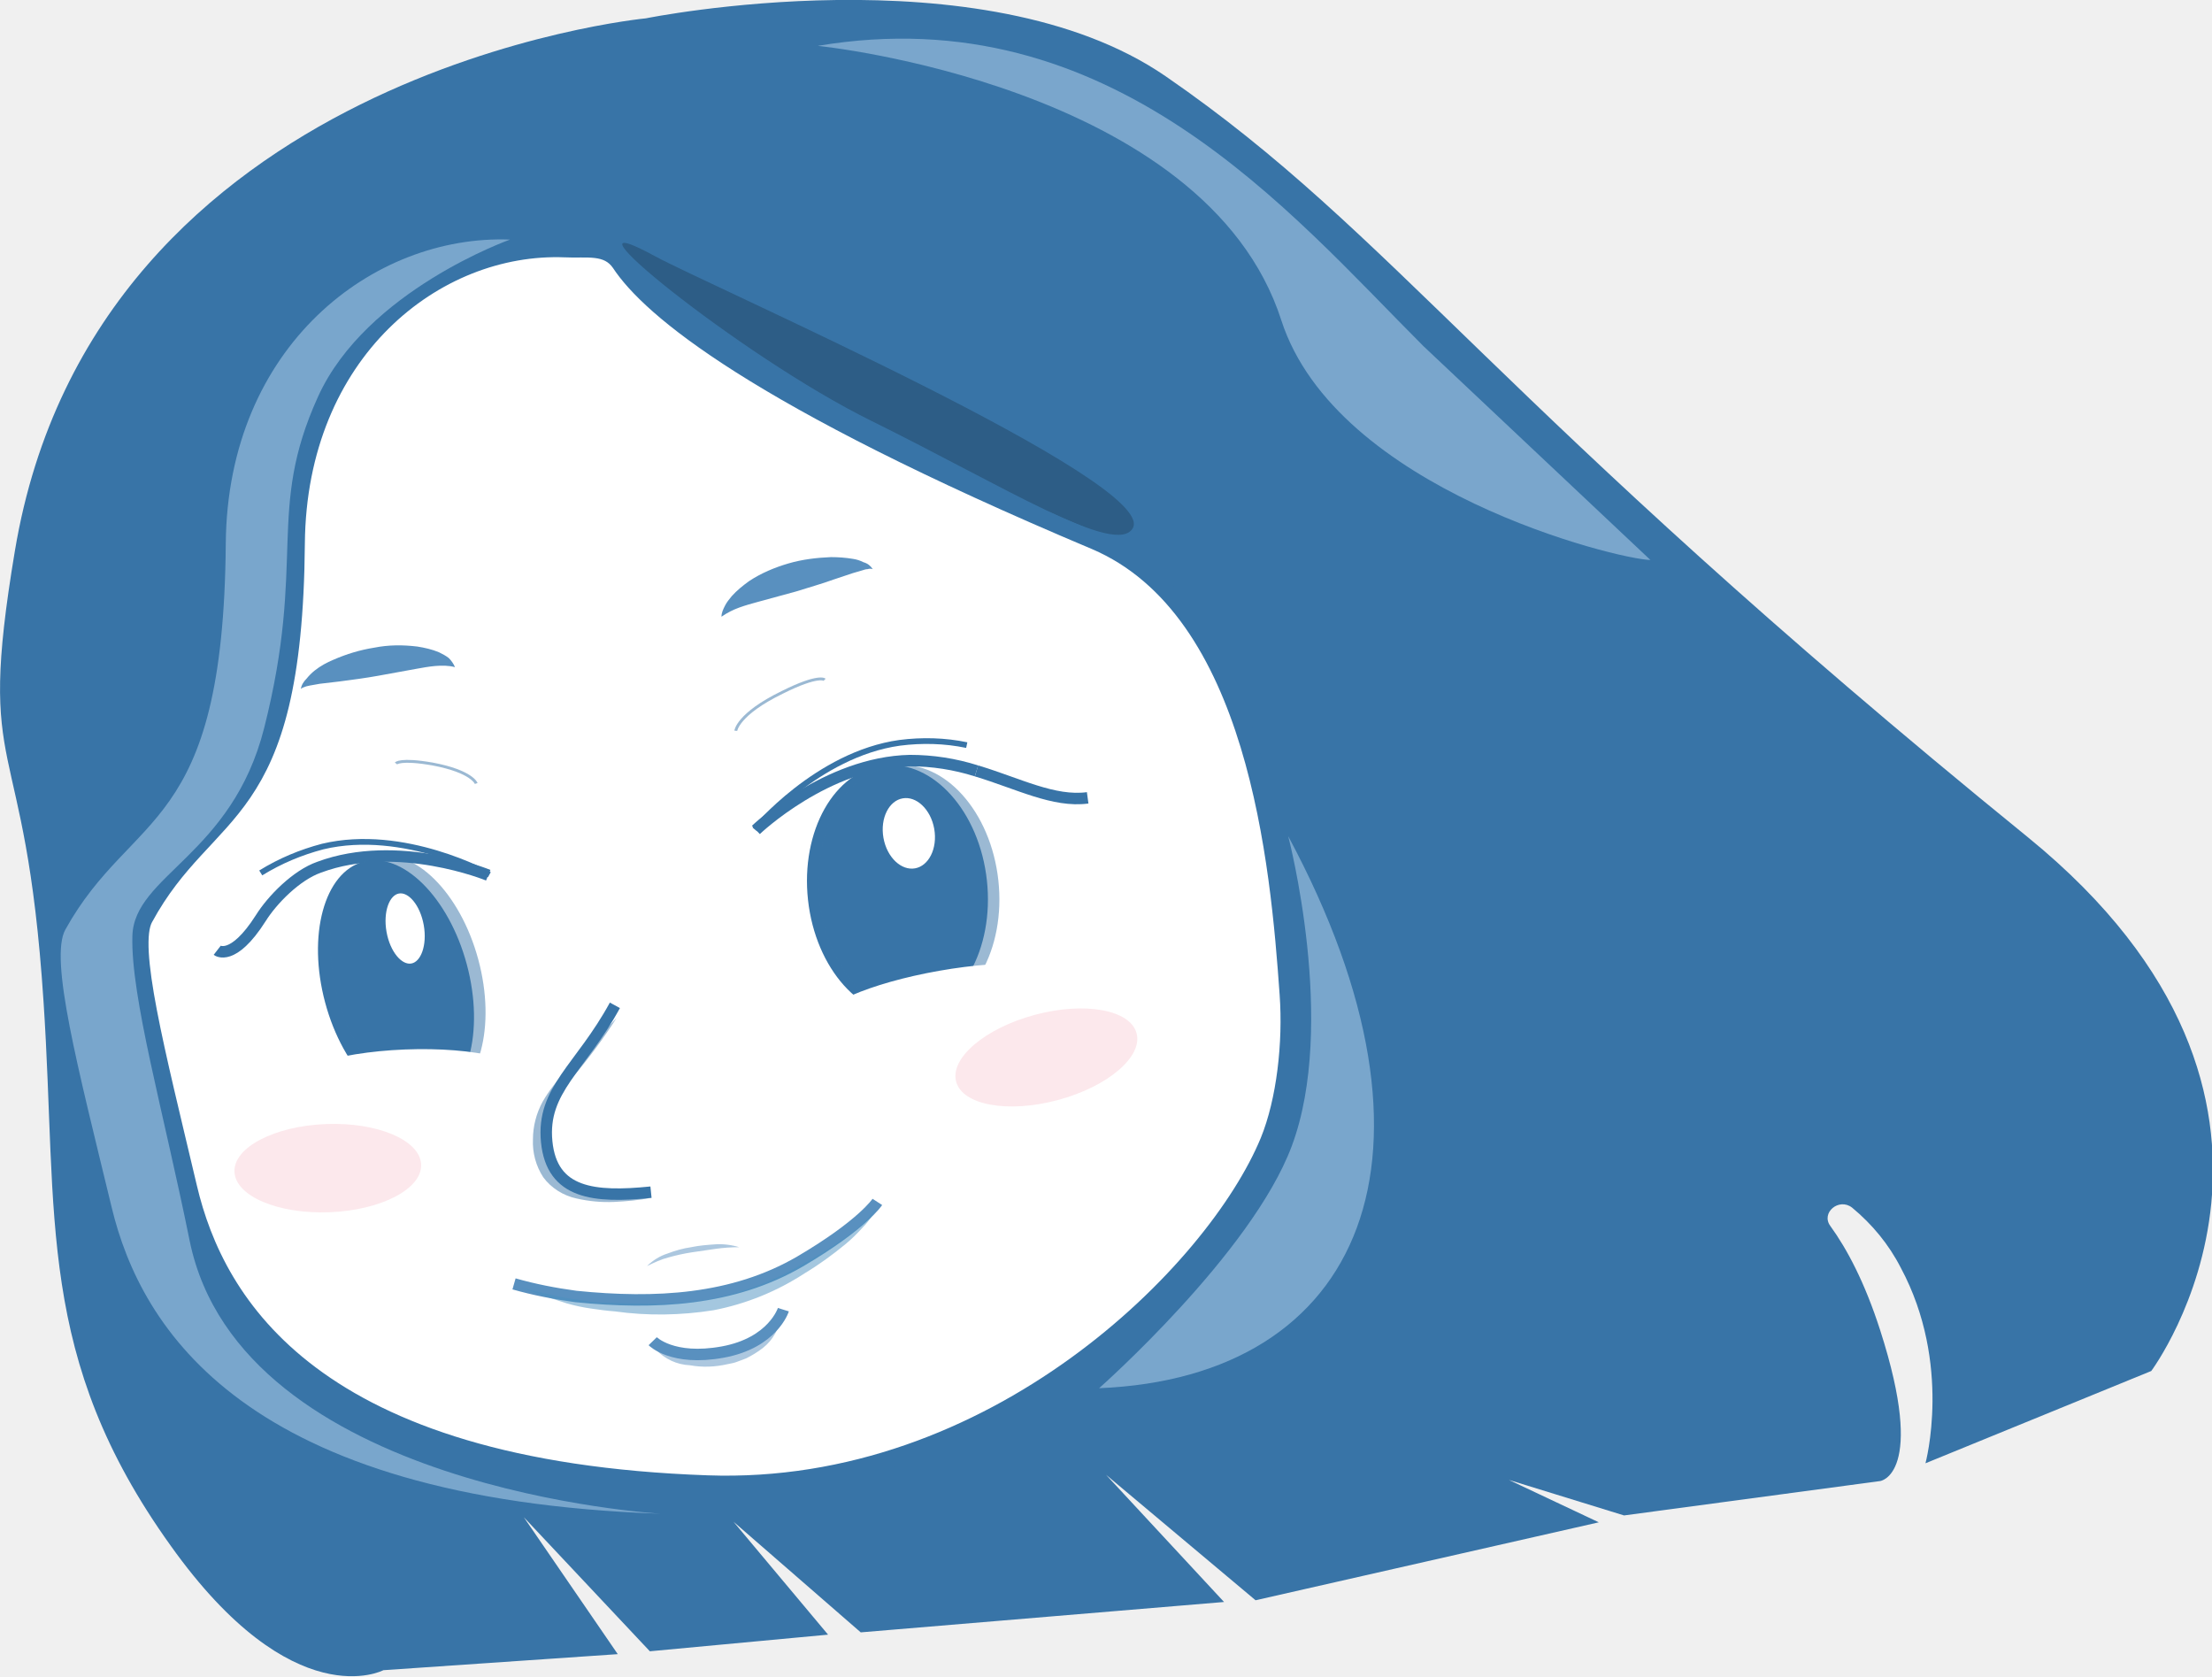
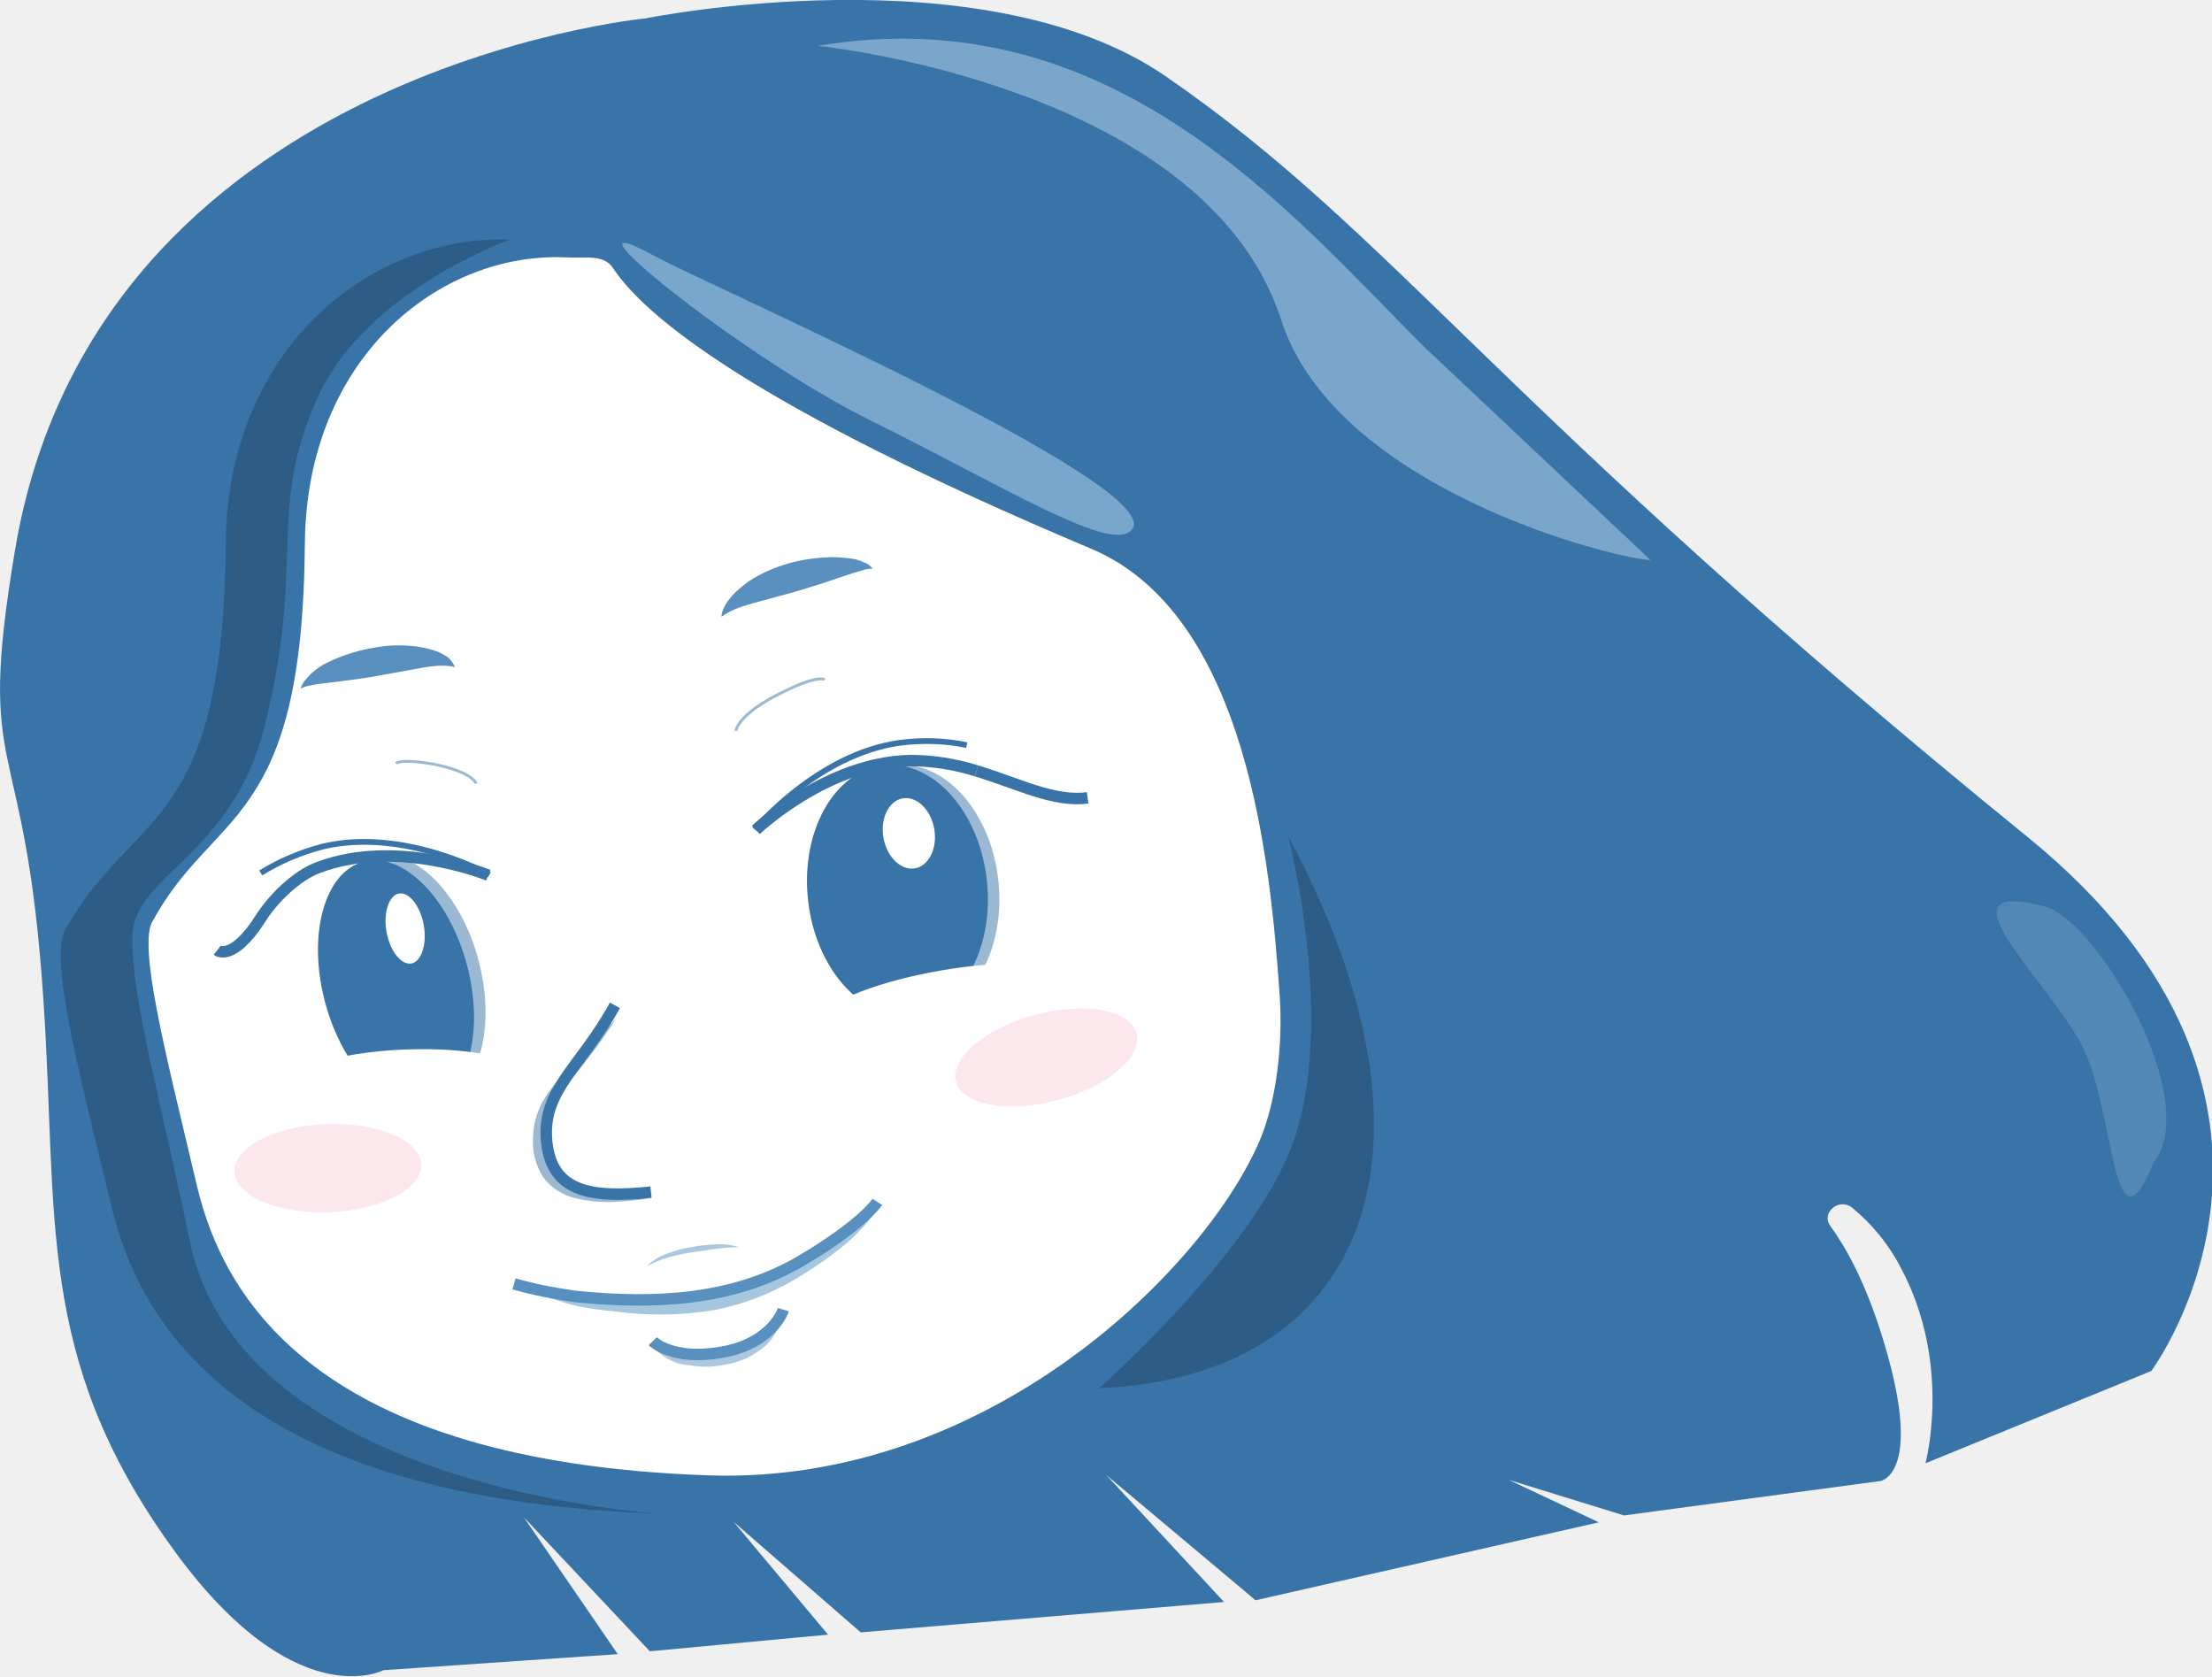
<svg xmlns="http://www.w3.org/2000/svg" version="1.1" id="Layer_1" x="0px" y="0px" viewBox="0 0 386 292.5" style="enable-background:new 0 0 386 292.5;" xml:space="preserve">
  <style type="text/css">
	.st0{fill:#3874A7;}
- 	.st1{opacity:0.2;enable-background:new    ;}
- 	.st2{fill:#FFFFFF;stroke:#3874A7;stroke-width:3;stroke-miterlimit:10;}
- 	.st3{fill:#5990BF;}
- 	.st4{fill:#FCE8EC;}
- 	.st5{fill:none;stroke:#3874A7;stroke-width:2;stroke-miterlimit:10;}
- 	.st6{opacity:0.5;}
- 	.st7{opacity:0.5;fill:none;stroke:#3874A7;stroke-width:0.5;stroke-miterlimit:10;enable-background:new    ;}
- 	.st8{fill:none;stroke:#3874A7;stroke-miterlimit:10;}
- 	.st9{opacity:0.5;fill:#3874A7;enable-background:new    ;}
- 	.st10{fill:#FFFFFF;}
- 	.st11{fill:#FFFFFF;stroke:#3874A7;stroke-width:1;stroke-miterlimit:10;}
- 	.st12{fill:none;stroke:#5990BF;stroke-width:2;stroke-miterlimit:10;}
- 	.st13{fill:#4A90BF;}
- 	.st14{opacity:0.5;fill:#BAD8F2;enable-background:new    ;}
- 	.st15{opacity:0.5;fill:#BBD8F2;enable-background:new    ;}
+ 	.st1{opacity:0.5;fill:#BAD8F2;enable-background:new    ;}
+ 	.st2{opacity:0.2;fill:#BAD8F2;enable-background:new    ;}
+ 	.st3{fill:#FFFFFF;stroke:#3874A7;stroke-width:3;stroke-miterlimit:10;}
+ 	.st4{fill:#5990BF;}
+ 	.st5{fill:#FCE8EC;}
+ 	.st6{fill:none;stroke:#3874A7;stroke-width:2;stroke-miterlimit:10;}
+ 	.st7{opacity:0.5;}
+ 	.st8{opacity:0.5;fill:none;stroke:#3874A7;stroke-width:0.5;stroke-miterlimit:10;enable-background:new    ;}
+ 	.st9{fill:none;stroke:#3874A7;stroke-miterlimit:10;}
+ 	.st10{opacity:0.5;fill:#3874A7;enable-background:new    ;}
+ 	.st11{fill:#FFFFFF;}
+ 	.st12{fill:#FFFFFF;stroke:#3874A7;stroke-width:1;stroke-miterlimit:10;}
+ 	.st13{fill:none;stroke:#5990BF;stroke-width:2;stroke-miterlimit:10;}
+ 	.st14{fill:#4A90BF;}
+ 	.st15{opacity:0.2;enable-background:new    ;}
+ 	.st16{opacity:0.5;fill:#BBD8F2;enable-background:new    ;}
</style>
  <path class="st0" d="M112.7,3.2c0,0-96.1,9.1-110.1,92.9c-6.9,41.2,1.8,29.7,5,78.7c2.5,37.6-1.4,62,22.2,94.9  c21.4,30,37.1,21.7,37.1,21.7l40.9-2.8l-16.4-23.9l22,23.4l31.1-2.9L128,265.5l22.2,19.3l63.4-5.3L193,257.3l26.1,21.9l59.9-13.6  l-15.7-7.4l20.1,6.2l44.7-6c0,0,8.1-1.1,0-26.3c-2.7-8.4-5.8-14.2-8.7-18.2c-1.7-2.3,1.5-5,3.8-3.2c3.5,2.9,6.4,6.4,8.5,10.5  c9,16.8,4.3,34.1,4.3,34.1l39.4-16.1c0,0,35.1-47-21.5-93.1C260.5,70.2,243.5,40.9,203.4,13.3C171.4-8.7,112.7,3.2,112.7,3.2z" />
  <path class="st1" d="M197.7,92.1c4.2-8.1-74.3-42.4-83.4-47.4C95,34.2,128.9,62,152,73.4S194.9,97.3,197.7,92.1z" />
-   <path class="st2" d="M108.2,45.9c-2.2-3.2-5.9-2.3-9.6-2.5C76,42.5,52,61.4,51.7,94.8c-0.4,49.3-15.4,44.9-26.5,65.4  c-2.7,4.9,2,22.9,7.7,47c4.8,20.4,21.9,49.3,90.5,51.7c50,1.8,88.6-37,98-59.8c2.9-7.1,4-17.2,3.4-25.6  c-1.6-22.7-5.5-67.1-33.7-79.1C131.5,69.3,113.4,53.8,108.2,45.9z" />
-   <path class="st3" d="M125.9,107.6c0-0.7,0.3-1.3,0.6-1.9c0.3-0.6,0.7-1.1,1.2-1.7c0.9-1,1.9-1.8,3-2.6c2.1-1.4,4.5-2.4,6.9-3.1  s4.9-1,7.4-1.1c1.3,0,2.6,0.1,3.8,0.3c0.7,0.1,1.3,0.3,1.9,0.6c0.7,0.2,1.2,0.6,1.6,1.2c-0.3-0.1-0.6-0.1-0.9,0  c-0.3,0-0.6,0.1-0.9,0.2c-0.6,0.2-1.1,0.3-1.7,0.5l-3.3,1.1c-2.2,0.8-4.4,1.4-6.6,2.1l-6.6,1.8c-1.1,0.3-2.2,0.6-3.3,1  C127.9,106.4,126.9,106.9,125.9,107.6z" />
-   <path class="st3" d="M79.4,116.4c-1.1-0.3-2.3-0.3-3.5-0.2c-1.1,0.1-2.2,0.3-3.3,0.5l-6.6,1.2c-2.2,0.4-4.5,0.7-6.8,1l-3.4,0.4  c-0.6,0.1-1.2,0.2-1.7,0.3c-0.3,0.1-0.6,0.1-0.8,0.2c-0.3,0.1-0.6,0.2-0.8,0.4c0.1-0.7,0.5-1.3,1-1.8c0.4-0.5,0.9-1,1.4-1.4  c1-0.8,2.1-1.4,3.3-1.9c2.3-1,4.6-1.7,7.1-2.1c2.5-0.5,5-0.5,7.5-0.2c1.3,0.2,2.6,0.5,3.8,1c0.6,0.3,1.2,0.6,1.7,1  C78.7,115.2,79.1,115.7,79.4,116.4z" />
-   <ellipse transform="matrix(0.9659 -0.2588 0.2588 0.9659 -41.5292 53.5424)" class="st4" cx="182.6" cy="184.5" rx="16.3" ry="7.7" />
-   <ellipse transform="matrix(0.9993 -3.838635e-02 3.838635e-02 0.9993 -7.7813 2.346)" class="st4" cx="57.2" cy="203.8" rx="16.3" ry="7.7" />
-   <path class="st5" d="M113.6,208c-9.9,1-17.3,0.3-18.2-8.8s5.9-12.8,11.9-23.8" />
-   <g class="st6">
+   <path class="st2" d="M375.8,202.9c8.5-11-9.4-41.4-18.5-44.6c-20.7-5.7,0.6,13.2,6.2,24.5S368.6,220.4,375.8,202.9z" />
+   <path class="st3" d="M108.2,45.9c-2.2-3.2-5.9-2.3-9.6-2.5C76,42.5,52,61.4,51.7,94.8c-0.4,49.3-15.4,44.9-26.5,65.4  c-2.7,4.9,2,22.9,7.7,47c4.8,20.4,21.9,49.3,90.5,51.7c50,1.8,88.6-37,98-59.8c2.9-7.1,4-17.2,3.4-25.6  c-1.6-22.7-5.5-67.1-33.7-79.1C131.5,69.3,113.4,53.8,108.2,45.9z" />
+   <path class="st4" d="M125.9,107.6c0-0.7,0.3-1.3,0.6-1.9c0.3-0.6,0.7-1.1,1.2-1.7c0.9-1,1.9-1.8,3-2.6c2.1-1.4,4.5-2.4,6.9-3.1  s4.9-1,7.4-1.1c1.3,0,2.6,0.1,3.8,0.3c0.7,0.1,1.3,0.3,1.9,0.6c0.7,0.2,1.2,0.6,1.6,1.2c-0.3-0.1-0.6-0.1-0.9,0  c-0.3,0-0.6,0.1-0.9,0.2c-0.6,0.2-1.1,0.3-1.7,0.5l-3.3,1.1c-2.2,0.8-4.4,1.4-6.6,2.1l-6.6,1.8c-1.1,0.3-2.2,0.6-3.3,1  C127.9,106.4,126.9,106.9,125.9,107.6z" />
+   <path class="st4" d="M79.4,116.4c-1.1-0.3-2.3-0.3-3.5-0.2c-1.1,0.1-2.2,0.3-3.3,0.5l-6.6,1.2c-2.2,0.4-4.5,0.7-6.8,1l-3.4,0.4  c-0.6,0.1-1.2,0.2-1.7,0.3c-0.3,0.1-0.6,0.1-0.8,0.2c-0.3,0.1-0.6,0.2-0.8,0.4c0.1-0.7,0.5-1.3,1-1.8c0.4-0.5,0.9-1,1.4-1.4  c1-0.8,2.1-1.4,3.3-1.9c2.3-1,4.6-1.7,7.1-2.1c2.5-0.5,5-0.5,7.5-0.2c1.3,0.2,2.6,0.5,3.8,1c0.6,0.3,1.2,0.6,1.7,1  C78.7,115.2,79.1,115.7,79.4,116.4z" />
+   <ellipse transform="matrix(0.9659 -0.2588 0.2588 0.9659 -41.5292 53.5424)" class="st5" cx="182.6" cy="184.5" rx="16.3" ry="7.7" />
+   <ellipse transform="matrix(0.9993 -3.838635e-02 3.838635e-02 0.9993 -7.7813 2.346)" class="st5" cx="57.2" cy="203.8" rx="16.3" ry="7.7" />
+   <path class="st6" d="M113.6,208c-9.9,1-17.3,0.3-18.2-8.8s5.9-12.8,11.9-23.8" />
+   <g class="st7">
    <path class="st0" d="M113.6,209c-2.1,0.4-4.3,0.6-6.4,0.7c-2.2,0.1-4.4-0.1-6.6-0.6c-2.3-0.5-4.4-1.8-5.8-3.7   c-1.3-2-1.9-4.3-1.8-6.6c0-2.3,0.6-4.6,1.7-6.6c1.1-1.9,2.5-3.7,4-5.3c3-3.2,6-6.1,8.9-9.3c-2.3,3.6-4.9,7.1-7.7,10.4   c-2.7,3.3-5,6.8-4.8,10.9c-0.1,2,0.4,3.9,1.4,5.6c1.1,1.6,2.8,2.8,4.7,3.3c2,0.6,4.1,1,6.2,1.1C109.3,208.9,111.5,208.9,113.6,209z   " />
  </g>
-   <path class="st7" d="M128.4,127.5c0,0,0.3-2.9,8.1-6.7c6.4-3.2,7.4-2.2,7.4-2.2" />
-   <path class="st5" d="M170.4,134.5c7.3,2.2,13.5,5.5,19.4,4.7" />
-   <path class="st5" d="M131.9,144.8c0,0,12.3-11.8,26.9-12.1c3.9,0,7.8,0.6,11.6,1.8" />
+   <path class="st8" d="M128.4,127.5c0,0,0.3-2.9,8.1-6.7c6.4-3.2,7.4-2.2,7.4-2.2" />
+   <path class="st6" d="M170.4,134.5c7.3,2.2,13.5,5.5,19.4,4.7" />
+   <path class="st6" d="M131.9,144.8c0,0,12.3-11.8,26.9-12.1c3.9,0,7.8,0.6,11.6,1.8" />
  <ellipse transform="matrix(0.9941 -0.1089 0.1089 0.9941 -15.9802 17.978)" class="st0" cx="156.6" cy="155.3" rx="15.7" ry="21.9" />
-   <path class="st8" d="M131.7,144.7c0,0,10.9-13.1,25.3-15.1c3.9-0.5,7.9-0.4,11.7,0.4" />
-   <ellipse transform="matrix(0.9941 -0.1089 0.1089 0.9941 -15.9685 18.1959)" class="st9" cx="158.6" cy="155.3" rx="15.7" ry="21.9" />
-   <ellipse transform="matrix(0.9848 -0.1736 0.1736 0.9848 -27.8085 31.2604)" class="st10" cx="164.8" cy="174.6" rx="22.2" ry="5.3" />
-   <ellipse transform="matrix(0.9848 -0.1736 0.1736 0.9848 -22.8355 29.7389)" class="st11" cx="158.6" cy="145.4" rx="5" ry="6.7" />
-   <path class="st7" d="M83.1,136.7c0,0-0.7-2.1-7.6-3.4c-5.7-1-6.4-0.1-6.4-0.1" />
-   <path class="st5" d="M85.2,152.7c0,0-15.8-6.5-29.5-1.4c-4,1.4-8.2,5.7-10.2,8.9c-4.9,7.7-7.6,5.6-7.6,5.6" />
+   <path class="st9" d="M131.7,144.7c0,0,10.9-13.1,25.3-15.1c3.9-0.5,7.9-0.4,11.7,0.4" />
+   <ellipse transform="matrix(0.9941 -0.1089 0.1089 0.9941 -15.9685 18.1959)" class="st10" cx="158.6" cy="155.3" rx="15.7" ry="21.9" />
+   <ellipse transform="matrix(0.9848 -0.1736 0.1736 0.9848 -27.8085 31.2604)" class="st11" cx="164.8" cy="174.6" rx="22.2" ry="5.3" />
+   <ellipse transform="matrix(0.9848 -0.1736 0.1736 0.9848 -22.8355 29.7389)" class="st12" cx="158.6" cy="145.4" rx="5" ry="6.7" />
+   <path class="st8" d="M83.1,136.7c0,0-0.7-2.1-7.6-3.4c-5.7-1-6.4-0.1-6.4-0.1" />
+   <path class="st6" d="M85.2,152.7c0,0-15.8-6.5-29.5-1.4c-4,1.4-8.2,5.7-10.2,8.9c-4.9,7.7-7.6,5.6-7.6,5.6" />
  <ellipse transform="matrix(0.9659 -0.2589 0.2589 0.9659 -42.0691 23.7401)" class="st0" cx="69.1" cy="171.6" rx="12.8" ry="22" />
-   <path class="st8" d="M85.4,152.6c0,0-14.9-8.3-29.1-4.9c-3.8,1-7.4,2.5-10.8,4.6" />
-   <ellipse transform="matrix(0.9653 -0.2612 0.2612 0.9653 -42.1175 24.5237)" class="st9" cx="71.2" cy="170.7" rx="12.7" ry="21.9" />
-   <ellipse transform="matrix(0.9992 -3.996808e-02 3.996808e-02 0.9992 -7.5133 2.985)" class="st10" cx="70.9" cy="189.4" rx="22.2" ry="6.3" />
-   <ellipse transform="matrix(0.9848 -0.1736 0.1736 0.9848 -27.0503 14.7336)" class="st11" cx="70.7" cy="162" rx="3.8" ry="6.7" />
-   <path class="st12" d="M89.7,224c3.5,1,7.1,1.7,10.8,2.2c13.9,1.4,27.4,0.7,39.1-6.1c10.9-6.4,13.5-10.4,13.5-10.4" />
-   <path class="st12" d="M113.9,234c0,0,3.4,3.5,12.2,1.9s10.6-7.4,10.6-7.4" />
-   <g class="st6">
-     <path class="st3" d="M114.5,235.5c1.9,0.9,3.9,1.4,6,1.3c2,0,4.1-0.2,6.1-0.7c0.5-0.1,1-0.2,1.5-0.4c0.5-0.2,1-0.3,1.4-0.5   c0.9-0.3,1.8-0.7,2.7-1.3c1.8-1,3.2-2.6,4-4.5c-0.1,2.3-1.3,4.4-3.1,5.8c-0.9,0.7-1.9,1.3-2.9,1.8c-0.5,0.2-1.1,0.4-1.6,0.6   s-1.1,0.3-1.6,0.4c-2.2,0.5-4.4,0.6-6.6,0.2C118.1,238.1,116,237.1,114.5,235.5z" />
+   <path class="st9" d="M85.4,152.6c0,0-14.9-8.3-29.1-4.9c-3.8,1-7.4,2.5-10.8,4.6" />
+   <ellipse transform="matrix(0.9653 -0.2612 0.2612 0.9653 -42.1175 24.5237)" class="st10" cx="71.2" cy="170.7" rx="12.7" ry="21.9" />
+   <ellipse transform="matrix(0.9992 -3.996808e-02 3.996808e-02 0.9992 -7.5133 2.985)" class="st11" cx="70.9" cy="189.4" rx="22.2" ry="6.3" />
+   <ellipse transform="matrix(0.9848 -0.1736 0.1736 0.9848 -27.0503 14.7336)" class="st12" cx="70.7" cy="162" rx="3.8" ry="6.7" />
+   <path class="st13" d="M89.7,224c3.5,1,7.1,1.7,10.8,2.2c13.9,1.4,27.4,0.7,39.1-6.1c10.9-6.4,13.5-10.4,13.5-10.4" />
+   <path class="st13" d="M113.9,234c0,0,3.4,3.5,12.2,1.9s10.6-7.4,10.6-7.4" />
+   <g class="st7">
+     <path class="st4" d="M114.5,235.5c1.9,0.9,3.9,1.4,6,1.3c2,0,4.1-0.2,6.1-0.7c0.5-0.1,1-0.2,1.5-0.4c0.5-0.2,1-0.3,1.4-0.5   c0.9-0.3,1.8-0.7,2.7-1.3c1.8-1,3.2-2.6,4-4.5c-0.1,2.3-1.3,4.4-3.1,5.8c-0.9,0.7-1.9,1.3-2.9,1.8c-0.5,0.2-1.1,0.4-1.6,0.6   s-1.1,0.3-1.6,0.4c-2.2,0.5-4.4,0.6-6.6,0.2C118.1,238.1,116,237.1,114.5,235.5z" />
  </g>
-   <g class="st6">
-     <path class="st13" d="M90.8,224.6c2.8,0.7,5.5,1.4,8.3,1.9c1.4,0.2,2.8,0.4,4.2,0.6s2.8,0.1,4.2,0.2c5.6,0.2,11.3,0.4,16.7-0.7   c5.5-1.1,10.7-3.1,15.5-5.9c2.5-1.3,4.9-2.8,7.2-4.4c2.4-1.5,4.5-3.4,6.1-5.7c-0.6,1.3-1.4,2.5-2.4,3.5c-1,1.1-2,2.1-3.1,3   c-2.2,1.8-4.5,3.5-7,5c-4.9,3.2-10.3,5.4-16,6.5c-5.7,0.9-11.5,1-17.2,0.2c-1.4-0.1-2.8-0.3-4.2-0.5c-1.4-0.2-2.8-0.5-4.2-0.9   C96.1,226.5,93.4,225.6,90.8,224.6z" />
+   <g class="st7">
+     <path class="st14" d="M90.8,224.6c2.8,0.7,5.5,1.4,8.3,1.9c1.4,0.2,2.8,0.4,4.2,0.6s2.8,0.1,4.2,0.2c5.6,0.2,11.3,0.4,16.7-0.7   c5.5-1.1,10.7-3.1,15.5-5.9c2.5-1.3,4.9-2.8,7.2-4.4c2.4-1.5,4.5-3.4,6.1-5.7c-0.6,1.3-1.4,2.5-2.4,3.5c-1,1.1-2,2.1-3.1,3   c-2.2,1.8-4.5,3.5-7,5c-4.9,3.2-10.3,5.4-16,6.5c-5.7,0.9-11.5,1-17.2,0.2c-1.4-0.1-2.8-0.3-4.2-0.5c-1.4-0.2-2.8-0.5-4.2-0.9   C96.1,226.5,93.4,225.6,90.8,224.6z" />
  </g>
-   <g class="st6">
-     <path class="st3" d="M112.9,220.9c1-1,2.3-1.8,3.6-2.2c1.3-0.5,2.7-0.9,4.1-1.1c1.4-0.3,2.8-0.4,4.2-0.5c1.4-0.1,2.9,0.1,4.2,0.5   c-1.4,0-2.8,0.1-4.2,0.3c-1.4,0.2-2.8,0.4-4.1,0.6s-2.7,0.5-4.1,0.9C115.4,219.7,114.1,220.3,112.9,220.9z" />
+   <g class="st7">
+     <path class="st4" d="M112.9,220.9c1-1,2.3-1.8,3.6-2.2c1.3-0.5,2.7-0.9,4.1-1.1c1.4-0.3,2.8-0.4,4.2-0.5c1.4-0.1,2.9,0.1,4.2,0.5   c-1.4,0-2.8,0.1-4.2,0.3c-1.4,0.2-2.8,0.4-4.1,0.6s-2.7,0.5-4.1,0.9C115.4,219.7,114.1,220.3,112.9,220.9z" />
  </g>
-   <path class="st14" d="M115.3,264.1c-72.6-2.5-90.7-32.3-95.8-53.4c-6-24.8-10.9-43.4-8.1-48.5c11.7-21.1,27.6-16.6,28-67.4  c0.3-34.4,25.7-53.9,49.6-53c0,0-25.1,8.9-33.5,27.4c-9.1,20-2,28.6-9.4,57.8c-5.6,22.2-22.7,25.7-23,36.3s5.4,30.5,10,53.2  C42,259.9,115.3,264.1,115.3,264.1z" />
-   <path class="st14" d="M224.8,145.9c29.9,55.7,13,94.4-33,96.3c0,0,26.6-23.5,33.6-42.2C233.4,178.7,224.8,145.9,224.8,145.9z" />
-   <path class="st15" d="M288,97.7c-5.7-0.1-54.8-12.2-64.4-41.8C210.4,14.8,142.7,8,142.7,8C194-0.6,225,37,248.4,60.4L288,97.7z" />
+   <path class="st15" d="M115.3,264.1c-72.6-2.5-90.7-32.3-95.8-53.4c-6-24.8-10.9-43.4-8.1-48.5c11.7-21.1,27.6-16.6,28-67.4  c0.3-34.4,25.7-53.9,49.6-53c0,0-25.1,8.9-33.5,27.4c-9.1,20-2,28.6-9.4,57.8c-5.6,22.2-22.7,25.7-23,36.3s5.4,30.5,10,53.2  C42,259.9,115.3,264.1,115.3,264.1z" />
+   <path class="st15" d="M224.8,145.9c29.9,55.7,13,94.4-33,96.3c0,0,26.6-23.5,33.6-42.2C233.4,178.7,224.8,145.9,224.8,145.9z" />
+   <path class="st16" d="M288,97.7c-5.7-0.1-54.8-12.2-64.4-41.8C210.4,14.8,142.7,8,142.7,8C194-0.6,225,37,248.4,60.4L288,97.7z" />
</svg>
